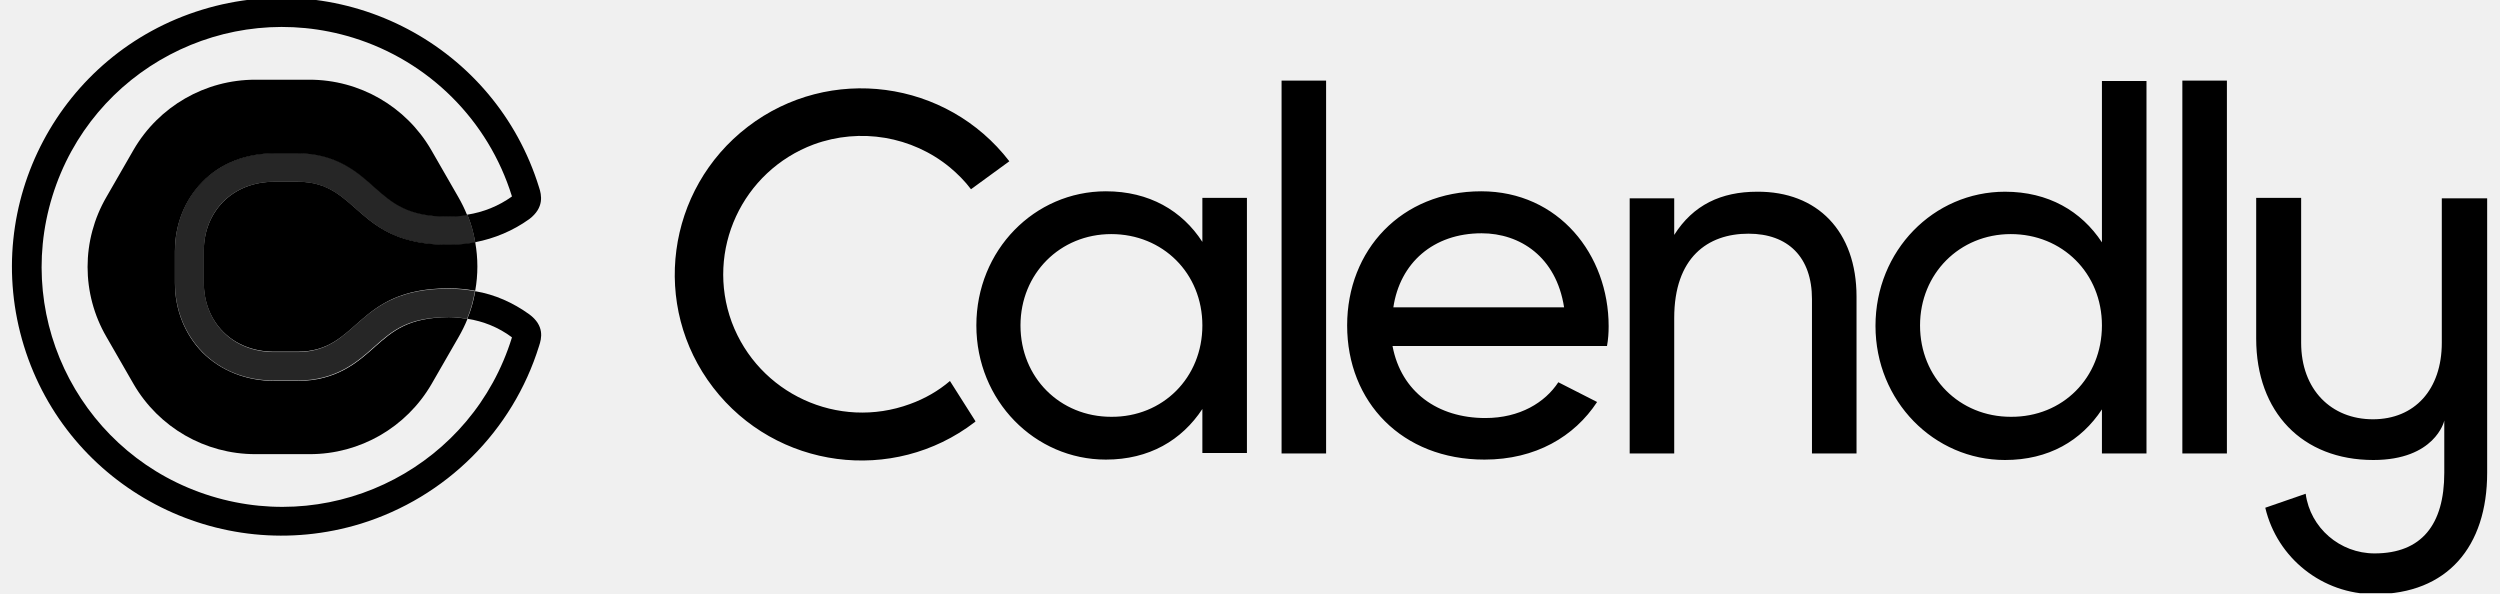
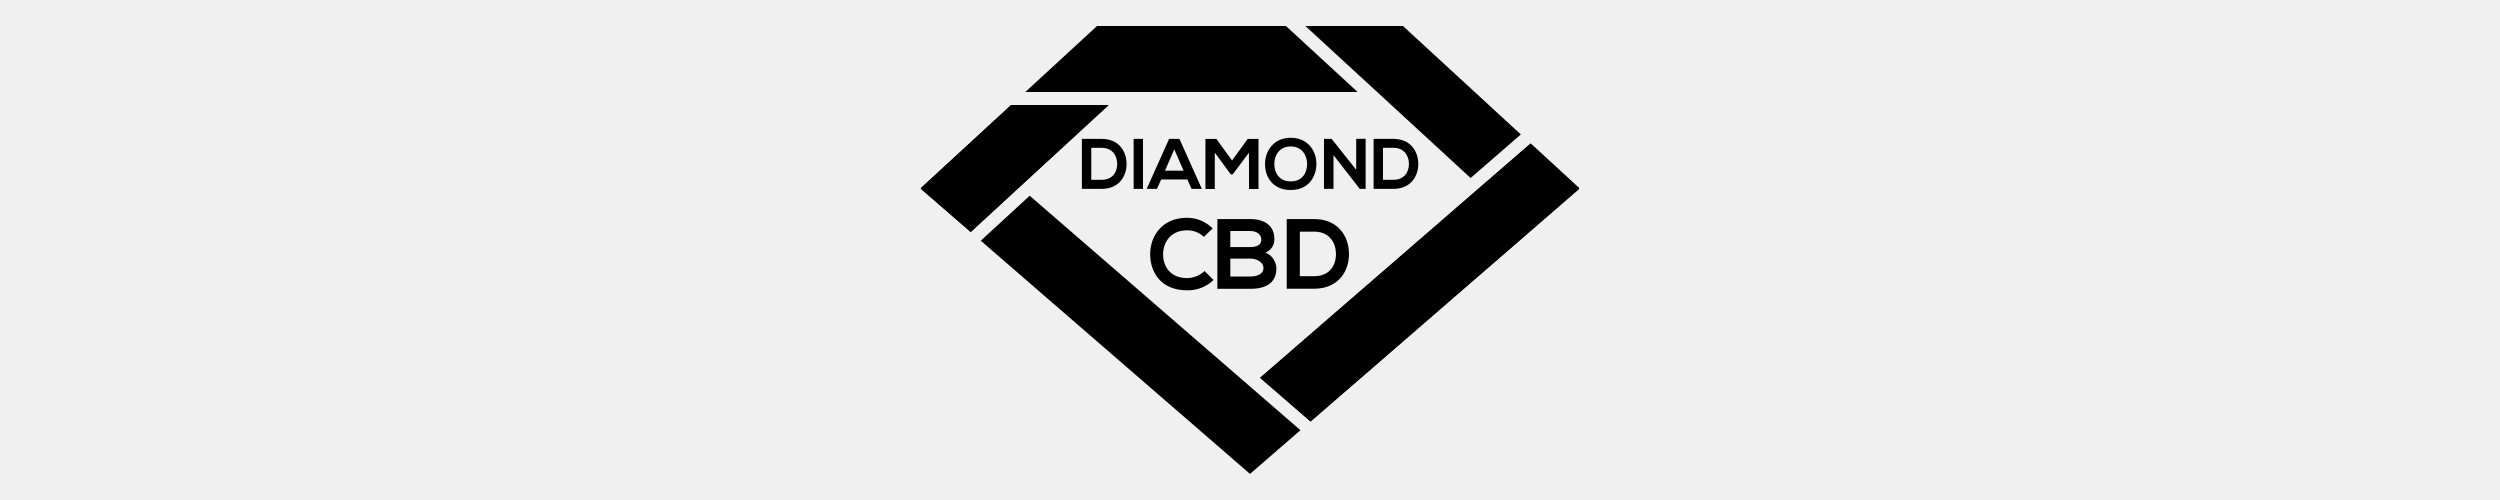
- <svg xmlns="http://www.w3.org/2000/svg" width="118" height="28" viewBox="0 0 118 28" fill="none">
-   <g clip-path="url(#clip0_1826_48279)">
-     <path d="M69.932 11.011C71.742 11.011 73.456 12.118 73.825 14.507H65.766C66.077 12.409 67.654 11.011 69.932 11.011ZM73.553 18.042C72.93 18.993 71.742 19.731 70.107 19.731C67.868 19.731 66.136 18.508 65.727 16.332H75.85C75.908 16.022 75.928 15.711 75.928 15.4C75.928 12.021 73.572 9.029 69.912 9.029C66.136 9.029 63.585 11.807 63.585 15.361C63.585 18.974 66.174 21.693 70.068 21.693C72.482 21.693 74.312 20.605 75.383 18.974L73.553 18.042ZM60.49 3.805H62.592V21.402H60.49V3.805ZM87.628 14.002V21.402H85.525V14.118C85.525 12.137 84.396 11.03 82.527 11.03C80.6 11.03 79.023 12.156 79.023 15.012V21.402H76.921V9.36H79.023V11.088C79.919 9.67 81.243 9.049 82.936 9.049C85.778 9.029 87.628 10.913 87.628 14.002ZM99.211 15.361C99.211 12.895 97.342 11.049 94.909 11.049C92.495 11.049 90.626 12.914 90.626 15.361C90.626 17.828 92.495 19.673 94.909 19.673C97.362 19.692 99.211 17.828 99.211 15.361ZM101.314 3.805V21.402H99.211V19.323C98.238 20.8 96.7 21.712 94.636 21.712C91.288 21.712 88.523 18.935 88.523 15.381C88.523 11.826 91.268 9.049 94.636 9.049C96.68 9.049 98.238 9.962 99.211 11.438V3.824H101.314V3.805ZM103.007 3.805H105.11V21.402H103.007V3.805ZM56.752 15.361C56.752 12.895 54.883 11.049 52.45 11.049C50.036 11.049 48.167 12.914 48.167 15.361C48.167 17.828 50.036 19.673 52.45 19.673C54.883 19.692 56.752 17.828 56.752 15.361ZM58.855 9.34V21.382H56.752V19.304C55.779 20.78 54.241 21.693 52.197 21.693C48.848 21.693 46.084 18.916 46.084 15.361C46.084 11.807 48.829 9.029 52.197 9.029C54.241 9.029 55.798 9.942 56.752 11.418V9.34H58.855ZM42.95 19.071C39.562 20.314 35.805 18.585 34.539 15.206C33.294 11.826 35.026 8.078 38.413 6.815C40.594 6.019 43.047 6.427 44.838 7.903C45.208 8.214 45.539 8.544 45.831 8.932L47.641 7.612C44.682 3.766 39.153 3.028 35.299 5.98C31.444 8.932 30.704 14.448 33.663 18.294C36.623 22.14 42.151 22.878 46.006 19.926C46.025 19.906 46.025 19.906 46.045 19.887L44.838 17.983C44.293 18.449 43.65 18.819 42.95 19.071ZM115.253 9.34V16.177C115.253 18.391 113.968 19.79 112.002 19.79C110.035 19.79 108.614 18.391 108.614 16.177V9.34H106.492V15.983C106.492 19.459 108.673 21.712 112.021 21.712C114.922 21.712 115.37 19.887 115.37 19.848V22.315C115.37 24.762 114.299 26.121 112.079 26.121C110.444 26.121 109.043 24.917 108.828 23.305L106.921 23.965C107.485 26.355 109.627 28.044 112.079 28.044C115.525 28.044 117.394 25.791 117.394 22.315V9.36H115.253V9.34Z" fill="black" />
-     <path d="M17.698 16.367C16.9 17.086 15.887 17.979 14.057 17.979H12.948C11.624 17.979 10.417 17.494 9.56 16.639C8.723 15.784 8.256 14.619 8.256 13.357V11.861C8.256 10.598 8.723 9.433 9.56 8.579C10.417 7.705 11.624 7.238 12.948 7.238H14.038C15.868 7.238 16.88 8.132 17.678 8.85C18.516 9.589 19.236 10.229 21.163 10.229C21.455 10.229 21.747 10.21 22.039 10.152V10.132C21.922 9.841 21.786 9.569 21.63 9.297L20.346 7.064C19.158 5.024 16.978 3.762 14.603 3.762H12.052C9.677 3.762 7.497 5.024 6.309 7.064L5.024 9.297C3.837 11.337 3.837 13.861 5.024 15.901L6.309 18.134C7.497 20.174 9.677 21.436 12.052 21.436H14.622C16.997 21.436 19.177 20.174 20.365 18.134L21.65 15.901C21.806 15.629 21.942 15.357 22.059 15.066V15.046C21.767 15.008 21.475 14.969 21.183 14.969C19.255 14.988 18.535 15.629 17.698 16.367Z" fill="black" />
-     <path d="M14.059 8.578H12.949C10.944 8.578 9.62 10.015 9.62 11.841V13.337C9.62 15.182 10.944 16.6 12.949 16.6H14.039C16.979 16.6 16.745 13.609 21.184 13.609C21.612 13.609 22.021 13.648 22.43 13.725C22.566 12.968 22.566 12.191 22.43 11.433C22.021 11.511 21.593 11.55 21.184 11.55C16.745 11.569 16.979 8.578 14.059 8.578Z" fill="black" />
-     <path d="M24.977 14.832C24.218 14.288 23.361 13.899 22.427 13.744V13.764C22.349 14.21 22.232 14.638 22.057 15.046C22.816 15.162 23.537 15.453 24.16 15.919V15.939C22.31 21.921 15.964 25.262 9.968 23.417C3.972 21.572 0.623 15.24 2.473 9.257C4.322 3.275 10.668 -0.065 16.665 1.78C20.247 2.887 23.05 5.684 24.16 9.257V9.277C23.537 9.724 22.816 10.015 22.057 10.132C22.232 10.539 22.349 10.986 22.427 11.413V11.433C23.342 11.258 24.218 10.889 24.977 10.345C25.698 9.801 25.561 9.199 25.445 8.85C23.381 2.149 16.256 -1.6 9.539 0.459C2.823 2.518 -0.934 9.627 1.129 16.327C3.193 23.028 10.318 26.777 17.034 24.718C21.045 23.475 24.198 20.348 25.445 16.327C25.561 15.978 25.717 15.376 24.977 14.832Z" fill="black" />
-     <path d="M22.061 10.132C21.769 10.171 21.477 10.21 21.185 10.21C19.258 10.21 18.538 9.569 17.701 8.831C16.883 8.112 15.89 7.219 14.06 7.219H12.95C11.627 7.219 10.42 7.704 9.563 8.559C8.726 9.414 8.259 10.579 8.259 11.841V13.337C8.259 14.599 8.726 15.765 9.563 16.619C10.42 17.493 11.627 17.959 12.95 17.959H14.041C15.871 17.959 16.883 17.066 17.681 16.347C18.518 15.609 19.239 14.968 21.166 14.968C21.458 14.968 21.75 14.988 22.042 15.046C22.217 14.638 22.334 14.191 22.412 13.764V13.745C22.003 13.667 21.575 13.628 21.166 13.628C16.727 13.628 16.961 16.619 14.021 16.619H12.95C10.945 16.619 9.622 15.182 9.622 13.337V11.841C9.622 9.996 10.945 8.578 12.95 8.578H14.041C16.98 8.578 16.747 11.569 21.185 11.569C21.614 11.569 22.023 11.531 22.431 11.453V11.434C22.353 10.987 22.237 10.559 22.061 10.132Z" fill="black" fill-opacity="0.6" />
-     <path d="M22.061 10.132C21.769 10.171 21.477 10.21 21.185 10.21C19.258 10.21 18.538 9.569 17.701 8.831C16.883 8.112 15.89 7.219 14.06 7.219H12.95C11.627 7.219 10.42 7.704 9.563 8.559C8.726 9.414 8.259 10.579 8.259 11.841V13.337C8.259 14.599 8.726 15.765 9.563 16.619C10.42 17.493 11.627 17.959 12.95 17.959H14.041C15.871 17.959 16.883 17.066 17.681 16.347C18.518 15.609 19.239 14.968 21.166 14.968C21.458 14.968 21.75 14.988 22.042 15.046C22.217 14.638 22.334 14.191 22.412 13.764V13.745C22.003 13.667 21.575 13.628 21.166 13.628C16.727 13.628 16.961 16.619 14.021 16.619H12.95C10.945 16.619 9.622 15.182 9.622 13.337V11.841C9.622 9.996 10.945 8.578 12.95 8.578H14.041C16.98 8.578 16.747 11.569 21.185 11.569C21.614 11.569 22.023 11.531 22.431 11.453V11.434C22.353 10.987 22.237 10.559 22.061 10.132Z" fill="black" fill-opacity="0.6" />
+ <svg xmlns="http://www.w3.org/2000/svg" width="240" height="48" viewBox="0 0 240 48" fill="none">
+   <g clip-path="url(#clip0_2680_21998)">
+     <mask id="mask0_2680_21998" style="mask-type:luminance" maskUnits="userSpaceOnUse" x="88" y="2" width="64" height="44">
+       <path d="M151.636 2.488H88.364V45.493H151.636V2.488Z" fill="white" />
+     </mask>
+     <g mask="url(#mask0_2680_21998)">
+       <path d="M141.178 17.088L146.001 12.909L134.675 2.488H125.309L132.203 8.829L141.178 17.088Z" fill="black" />
+       <path d="M125.814 40.463L151.636 18.097L146.939 13.777L142.114 17.954L120.97 36.269L125.814 40.463Z" fill="black" />
+       <path d="M125.814 40.463L151.636 18.097L146.939 13.777L142.114 17.954L120.97 36.269L125.814 40.463Z" fill="black" />
+       <path d="M120.001 37.106L98.85 18.789L94.153 23.108L120.001 45.494L124.843 41.3L120.001 37.106Z" fill="black" />
+       <path d="M97.055 10.094L88.364 18.091L93.188 22.27L97.883 17.948L97.93 17.904L106.421 10.094H97.055Z" fill="black" />
+       <path d="M97.055 10.094L88.364 18.091L93.188 22.27L97.883 17.948L97.93 17.904L106.421 10.094H97.055Z" fill="black" />
+       <path d="M123.44 2.488H105.325L98.433 8.829H107.797H109.537H130.329L123.44 2.488Z" fill="black" />
+       <path d="M116.499 26.878C116.163 27.203 115.765 27.459 115.329 27.63C114.893 27.8 114.427 27.882 113.959 27.871C111.474 27.871 110.424 26.162 110.415 24.422C110.407 22.681 111.543 20.906 113.959 20.906C114.415 20.906 114.867 20.996 115.288 21.171C115.71 21.347 116.092 21.604 116.413 21.928L115.572 22.741C115.137 22.328 114.559 22.101 113.959 22.11C112.344 22.11 111.648 23.314 111.657 24.43C111.665 25.546 112.316 26.695 113.959 26.695C114.585 26.691 115.186 26.448 115.64 26.017L116.499 26.878Z" fill="black" />
+       <path d="M122.343 22.971C122.347 23.25 122.264 23.524 122.107 23.755C121.95 23.985 121.725 24.162 121.464 24.261C122.246 24.498 122.534 25.329 122.534 25.75C122.534 27.24 121.416 27.728 120.032 27.728H116.87V21.031H120.041C121.359 21.031 122.343 21.624 122.343 22.971ZM118.112 23.716H120.041C120.834 23.716 121.091 23.382 121.091 23C121.091 22.694 120.843 22.178 120.041 22.178H118.112V23.716ZM118.112 26.544H120.041C120.555 26.544 121.293 26.37 121.293 25.739C121.293 25.109 120.555 24.823 120.041 24.823H118.112V26.544Z" fill="black" />
+       <path d="M129.503 24.318C129.532 26.008 128.499 27.717 126.162 27.717H123.525V21.031H126.162C128.453 21.031 129.475 22.677 129.503 24.318ZM124.784 26.515H126.162C127.678 26.515 128.28 25.416 128.251 24.318C128.225 23.279 127.612 22.238 126.162 22.238H124.784V26.515Z" fill="black" />
+       <path d="M108.15 15.692C108.17 16.907 107.43 18.133 105.749 18.133H103.862V13.332H105.749C107.397 13.332 108.131 14.505 108.15 15.692ZM104.762 17.262H105.749C106.847 17.262 107.271 16.467 107.252 15.685C107.23 14.938 106.792 14.189 105.749 14.189H104.762V17.262Z" fill="black" />
+       <path d="M108.829 18.133V13.332H109.728V18.133H108.829Z" fill="black" />
+       <path d="M113.988 17.227H111.477L111.064 18.133H110.082L112.235 13.332H113.223L115.379 18.133H114.39L113.988 17.227ZM112.731 14.34L111.839 16.384H113.623L112.731 14.34Z" fill="black" />
+       <path d="M119.898 14.658L118.336 16.743H118.158L116.62 14.652V18.142H115.721V13.34H116.776L118.276 15.405L119.779 13.34H120.816V18.142H119.909L119.898 14.658Z" fill="black" />
+       <path d="M126.375 15.76C126.359 17.001 125.599 18.242 123.912 18.242C122.225 18.242 121.442 17.03 121.442 15.766C121.442 14.503 122.253 13.227 123.912 13.227C125.571 13.227 126.388 14.505 126.375 15.76ZM122.334 15.782C122.356 16.57 122.774 17.414 123.912 17.414C125.05 17.414 125.47 16.564 125.483 15.775C125.496 14.986 125.043 14.059 123.912 14.059C122.78 14.059 122.315 14.971 122.334 15.782Z" fill="black" />
+       <path d="M130.195 13.324H131.101V18.131H130.538L128.014 14.895V18.131H127.102V13.331H127.836L130.195 16.301V13.324Z" fill="black" />
+       <path d="M136.154 15.692C136.176 16.907 135.435 18.133 133.755 18.133H131.867V13.332H133.755C135.4 13.332 136.134 14.505 136.154 15.692ZM132.766 17.262H133.755C134.853 17.262 135.277 16.467 135.257 15.685C135.235 14.938 134.796 14.189 133.755 14.189H132.766V17.262Z" fill="black" />
+     </g>
  </g>
  <defs>
-     <clipPath id="clip0_1826_48279">
-       <rect width="118" height="28" fill="white" />
+     <clipPath id="clip0_2680_21998">
+       <rect width="63.273" height="48" fill="white" transform="translate(88.3636)" />
    </clipPath>
  </defs>
</svg>
